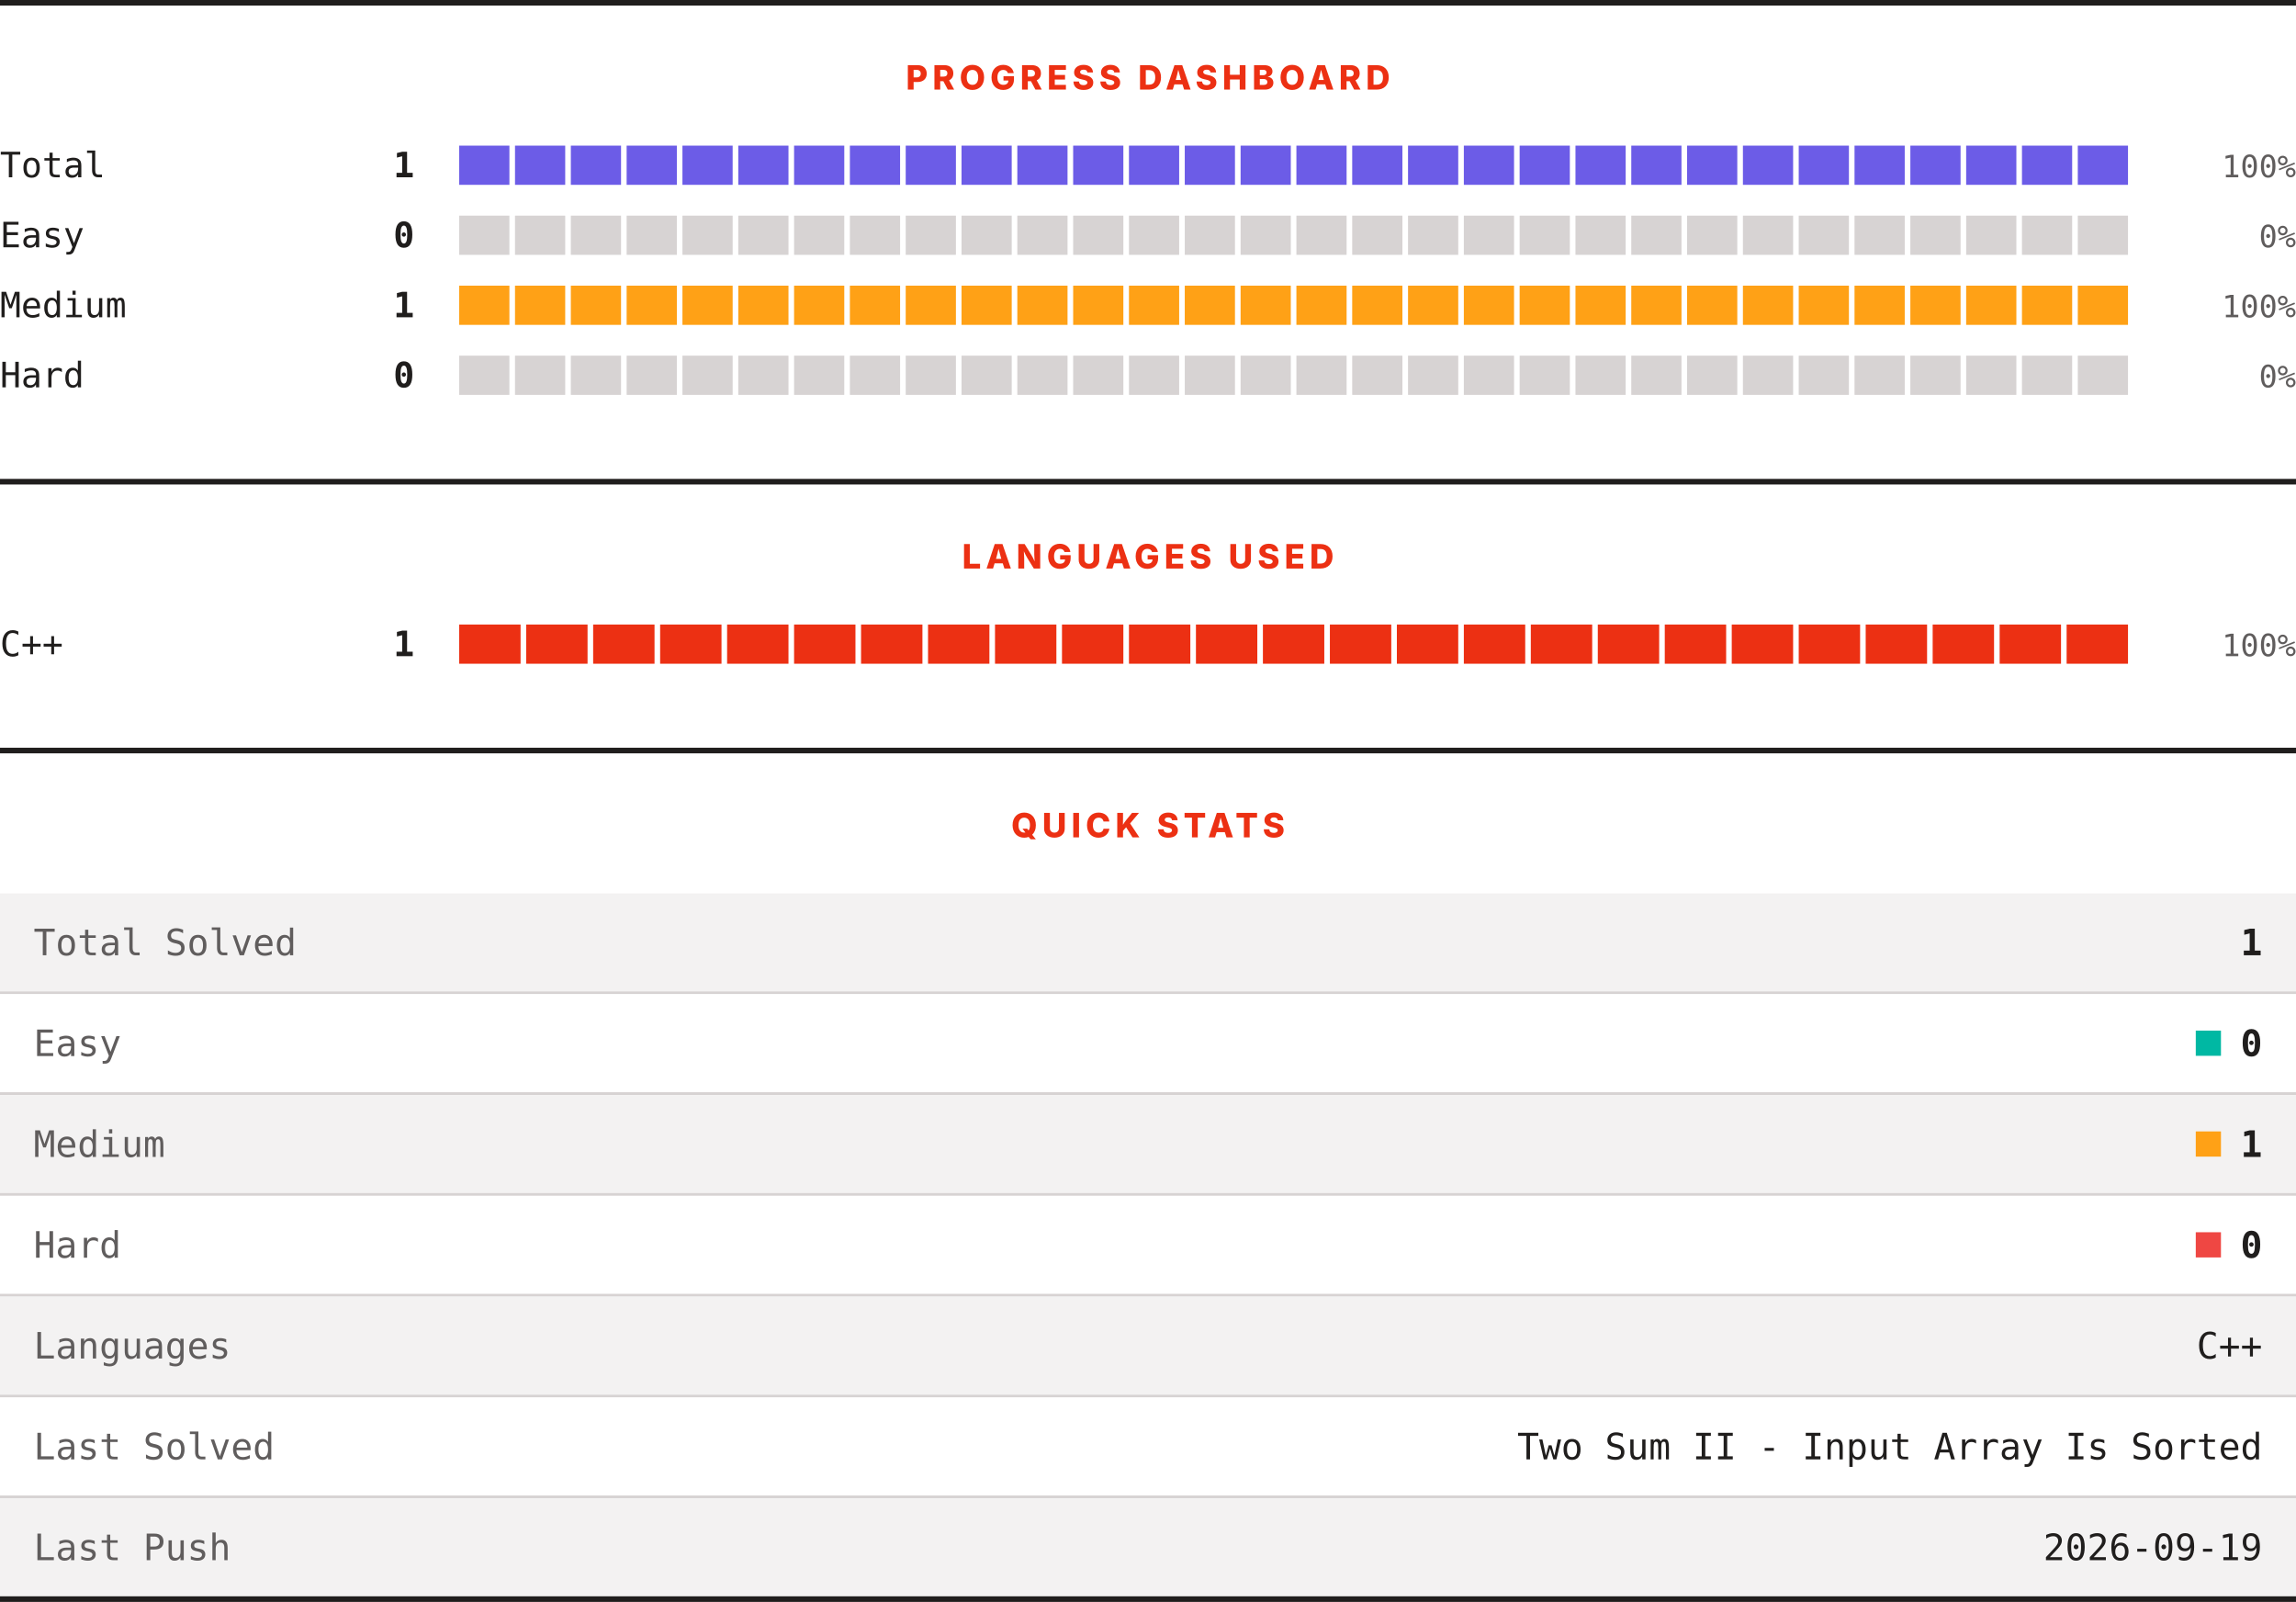
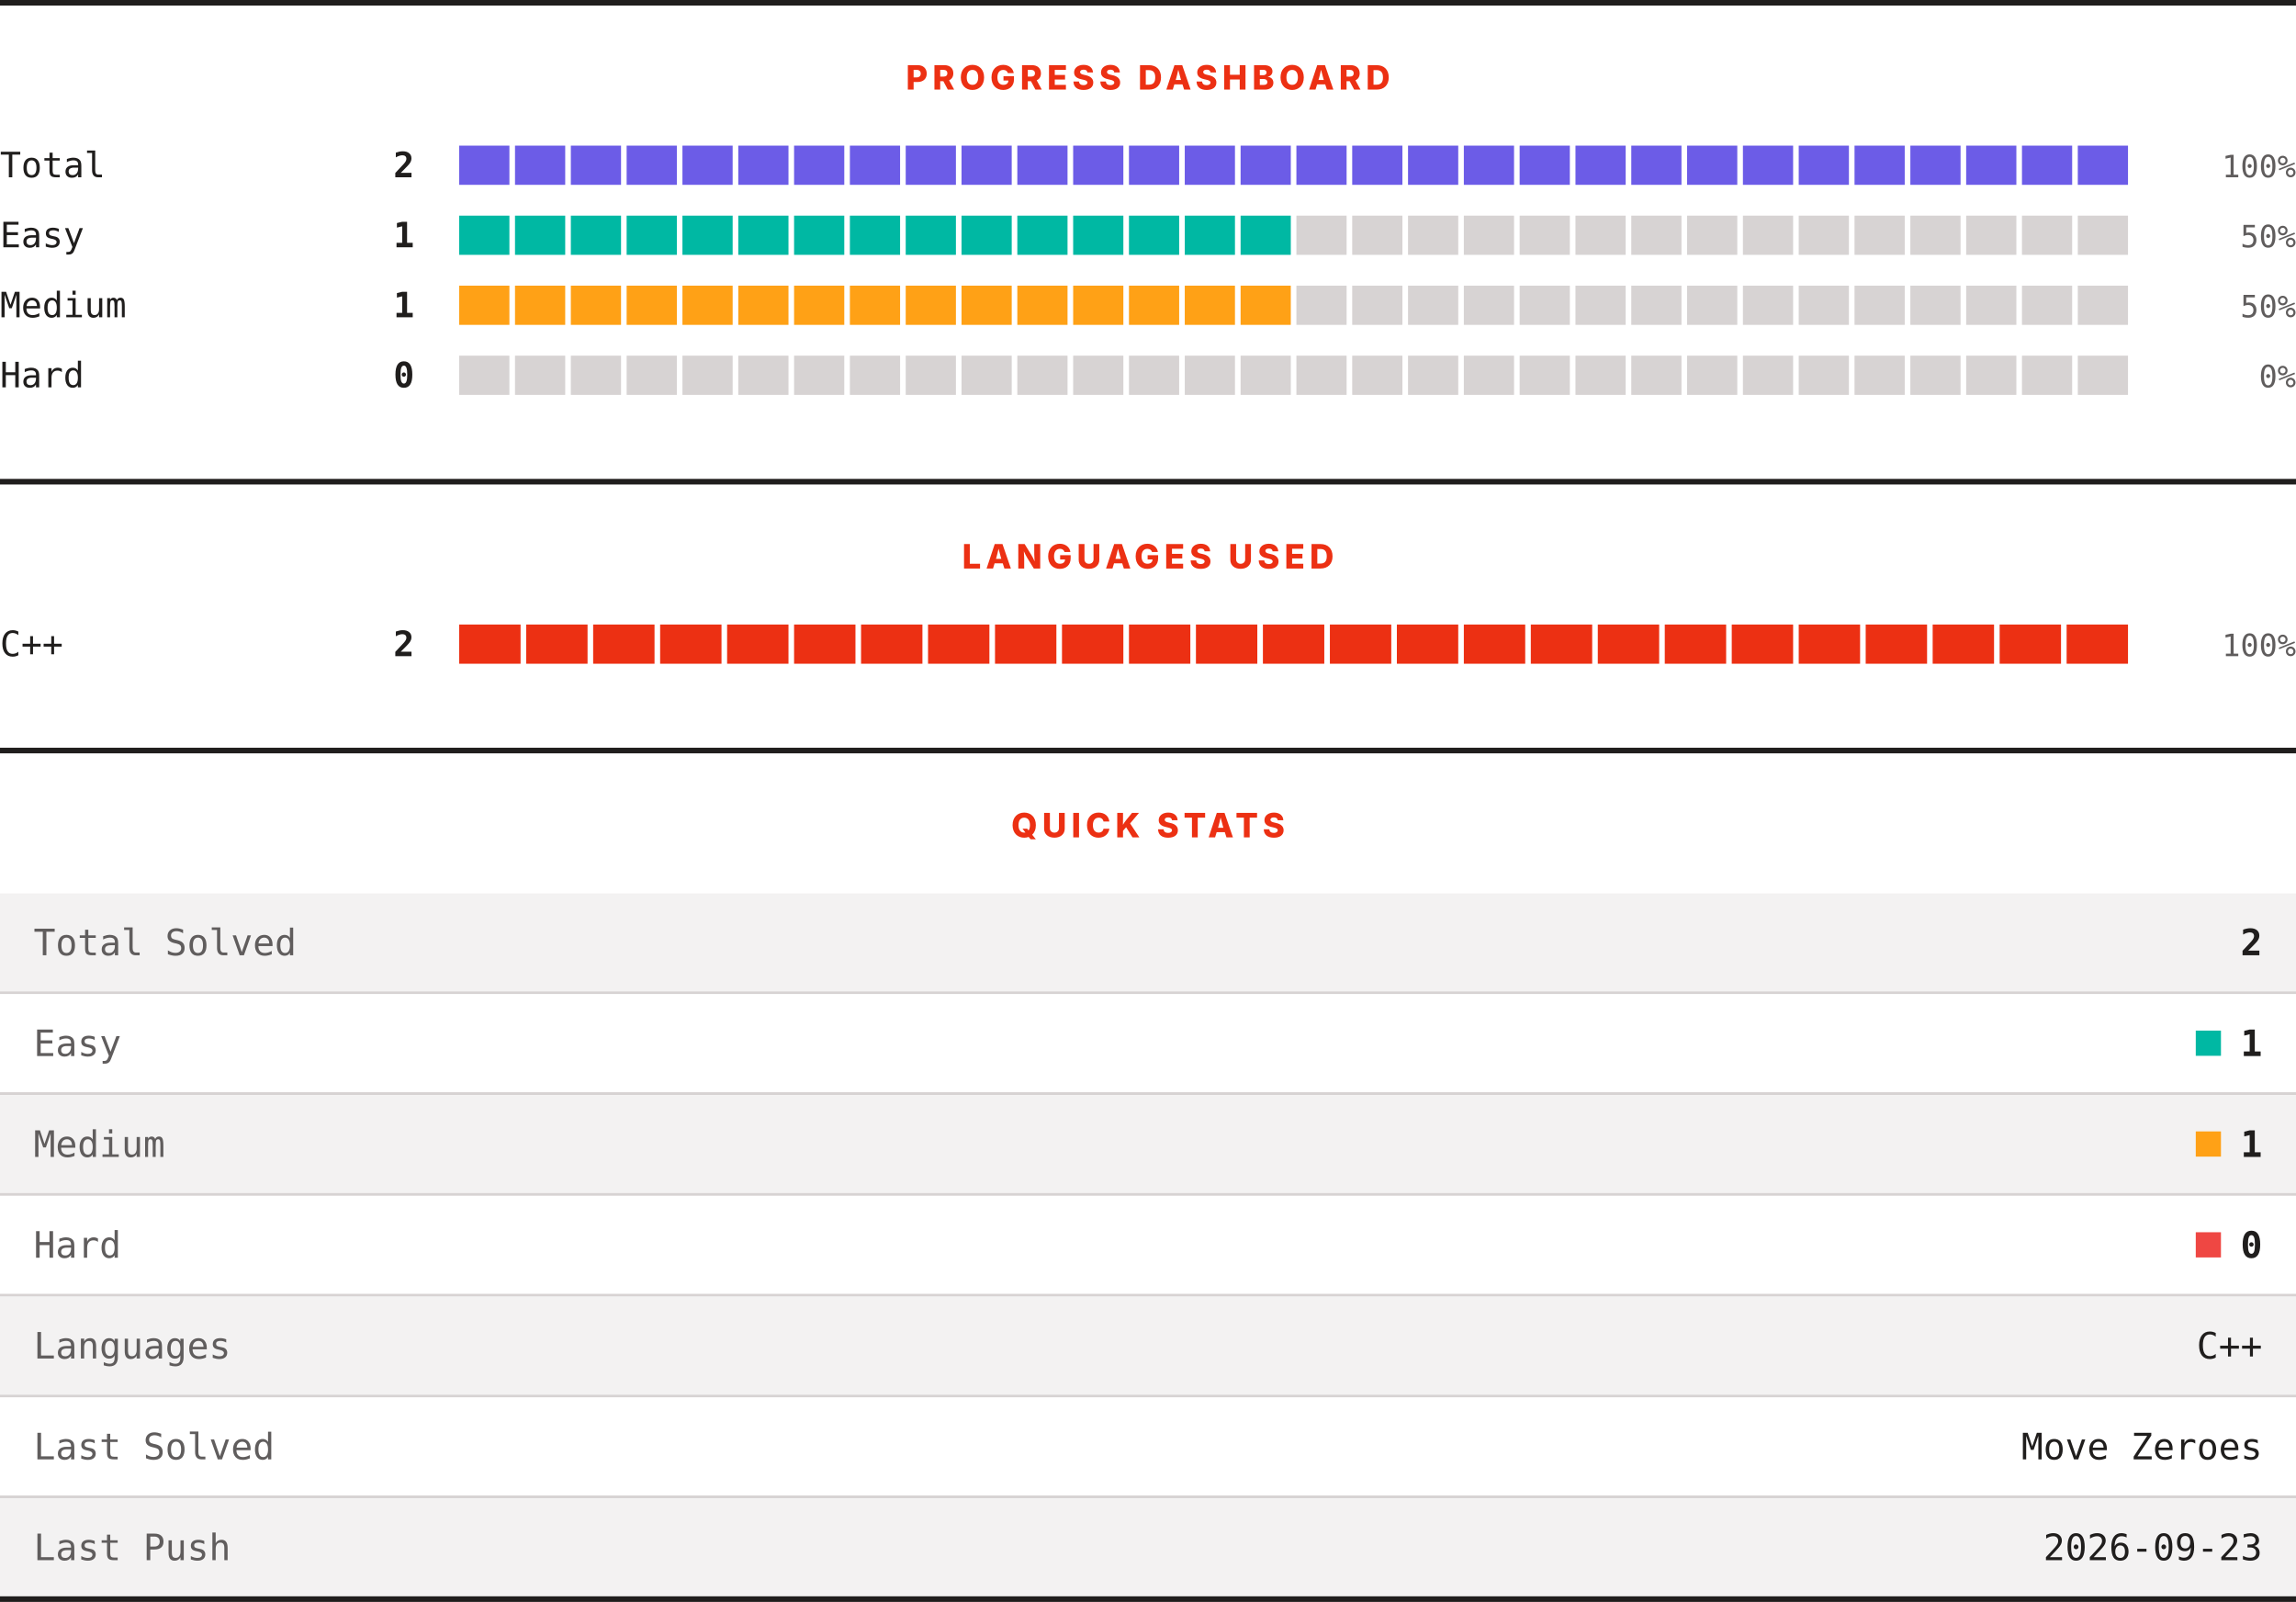
<svg xmlns="http://www.w3.org/2000/svg" width="820" height="572" viewBox="0 0 820 572" role="img" aria-label="LeetCode progress, languages and quick stats">
  <rect width="820" height="572" fill="#ffffff" />
  <rect x="0" y="0" width="820" height="2" fill="#201e1d" />
  <text x="410" y="32" text-anchor="middle" font-family="Archivo, system-ui, -apple-system, Segoe UI, sans-serif" font-size="12" font-weight="800" letter-spacing="1.68" fill="#ec3013">PROGRESS DASHBOARD</text>
  <text x="0" y="63.3" font-family="ui-monospace, SFMono-Regular, Menlo, Consolas, monospace" font-size="12.5" fill="#201e1d">Total</text>
-   <text x="148" y="63.3" text-anchor="end" font-family="ui-monospace, SFMono-Regular, Menlo, Consolas, monospace" font-size="12.5" font-weight="700" fill="#201e1d">1</text>
+   <text x="148" y="63.3" text-anchor="end" font-family="ui-monospace, SFMono-Regular, Menlo, Consolas, monospace" font-size="12.5" font-weight="700" fill="#201e1d">2</text>
  <rect x="164.00" y="52" width="17.93" height="14" fill="#6c5ce7" />
  <rect x="183.93" y="52" width="17.93" height="14" fill="#6c5ce7" />
  <rect x="203.87" y="52" width="17.93" height="14" fill="#6c5ce7" />
  <rect x="223.80" y="52" width="17.93" height="14" fill="#6c5ce7" />
  <rect x="243.73" y="52" width="17.93" height="14" fill="#6c5ce7" />
  <rect x="263.67" y="52" width="17.93" height="14" fill="#6c5ce7" />
  <rect x="283.60" y="52" width="17.93" height="14" fill="#6c5ce7" />
  <rect x="303.53" y="52" width="17.93" height="14" fill="#6c5ce7" />
  <rect x="323.47" y="52" width="17.93" height="14" fill="#6c5ce7" />
  <rect x="343.40" y="52" width="17.93" height="14" fill="#6c5ce7" />
  <rect x="363.33" y="52" width="17.93" height="14" fill="#6c5ce7" />
  <rect x="383.27" y="52" width="17.93" height="14" fill="#6c5ce7" />
  <rect x="403.20" y="52" width="17.93" height="14" fill="#6c5ce7" />
  <rect x="423.13" y="52" width="17.93" height="14" fill="#6c5ce7" />
  <rect x="443.07" y="52" width="17.93" height="14" fill="#6c5ce7" />
  <rect x="463.00" y="52" width="17.93" height="14" fill="#6c5ce7" />
  <rect x="482.93" y="52" width="17.93" height="14" fill="#6c5ce7" />
  <rect x="502.87" y="52" width="17.93" height="14" fill="#6c5ce7" />
  <rect x="522.80" y="52" width="17.93" height="14" fill="#6c5ce7" />
  <rect x="542.73" y="52" width="17.93" height="14" fill="#6c5ce7" />
  <rect x="562.67" y="52" width="17.93" height="14" fill="#6c5ce7" />
  <rect x="582.60" y="52" width="17.93" height="14" fill="#6c5ce7" />
  <rect x="602.53" y="52" width="17.93" height="14" fill="#6c5ce7" />
  <rect x="622.47" y="52" width="17.93" height="14" fill="#6c5ce7" />
  <rect x="642.40" y="52" width="17.93" height="14" fill="#6c5ce7" />
  <rect x="662.33" y="52" width="17.93" height="14" fill="#6c5ce7" />
  <rect x="682.27" y="52" width="17.93" height="14" fill="#6c5ce7" />
  <rect x="702.20" y="52" width="17.93" height="14" fill="#6c5ce7" />
  <rect x="722.13" y="52" width="17.93" height="14" fill="#6c5ce7" />
  <rect x="742.07" y="52" width="17.93" height="14" fill="#6c5ce7" />
  <text x="820" y="63.3" text-anchor="end" font-family="ui-monospace, SFMono-Regular, Menlo, Consolas, monospace" font-size="11" fill="#605d5d">100%</text>
  <text x="0" y="88.3" font-family="ui-monospace, SFMono-Regular, Menlo, Consolas, monospace" font-size="12.5" fill="#201e1d">Easy</text>
-   <text x="148" y="88.3" text-anchor="end" font-family="ui-monospace, SFMono-Regular, Menlo, Consolas, monospace" font-size="12.5" font-weight="700" fill="#201e1d">0</text>
-   <rect x="164.00" y="77" width="17.93" height="14" fill="#d7d3d3" />
-   <rect x="183.93" y="77" width="17.93" height="14" fill="#d7d3d3" />
-   <rect x="203.87" y="77" width="17.93" height="14" fill="#d7d3d3" />
-   <rect x="223.80" y="77" width="17.93" height="14" fill="#d7d3d3" />
-   <rect x="243.73" y="77" width="17.93" height="14" fill="#d7d3d3" />
-   <rect x="263.67" y="77" width="17.93" height="14" fill="#d7d3d3" />
-   <rect x="283.60" y="77" width="17.93" height="14" fill="#d7d3d3" />
-   <rect x="303.53" y="77" width="17.93" height="14" fill="#d7d3d3" />
-   <rect x="323.47" y="77" width="17.93" height="14" fill="#d7d3d3" />
-   <rect x="343.40" y="77" width="17.93" height="14" fill="#d7d3d3" />
-   <rect x="363.33" y="77" width="17.93" height="14" fill="#d7d3d3" />
-   <rect x="383.27" y="77" width="17.93" height="14" fill="#d7d3d3" />
-   <rect x="403.20" y="77" width="17.93" height="14" fill="#d7d3d3" />
-   <rect x="423.13" y="77" width="17.93" height="14" fill="#d7d3d3" />
-   <rect x="443.07" y="77" width="17.93" height="14" fill="#d7d3d3" />
+   <text x="148" y="88.3" text-anchor="end" font-family="ui-monospace, SFMono-Regular, Menlo, Consolas, monospace" font-size="12.5" font-weight="700" fill="#201e1d">1</text>
+   <rect x="164.00" y="77" width="17.93" height="14" fill="#00b8a3" />
+   <rect x="183.93" y="77" width="17.93" height="14" fill="#00b8a3" />
+   <rect x="203.87" y="77" width="17.93" height="14" fill="#00b8a3" />
+   <rect x="223.80" y="77" width="17.93" height="14" fill="#00b8a3" />
+   <rect x="243.73" y="77" width="17.93" height="14" fill="#00b8a3" />
+   <rect x="263.67" y="77" width="17.93" height="14" fill="#00b8a3" />
+   <rect x="283.60" y="77" width="17.93" height="14" fill="#00b8a3" />
+   <rect x="303.53" y="77" width="17.93" height="14" fill="#00b8a3" />
+   <rect x="323.47" y="77" width="17.93" height="14" fill="#00b8a3" />
+   <rect x="343.40" y="77" width="17.93" height="14" fill="#00b8a3" />
+   <rect x="363.33" y="77" width="17.93" height="14" fill="#00b8a3" />
+   <rect x="383.27" y="77" width="17.93" height="14" fill="#00b8a3" />
+   <rect x="403.20" y="77" width="17.93" height="14" fill="#00b8a3" />
+   <rect x="423.13" y="77" width="17.93" height="14" fill="#00b8a3" />
+   <rect x="443.07" y="77" width="17.93" height="14" fill="#00b8a3" />
  <rect x="463.00" y="77" width="17.93" height="14" fill="#d7d3d3" />
  <rect x="482.93" y="77" width="17.93" height="14" fill="#d7d3d3" />
  <rect x="502.87" y="77" width="17.93" height="14" fill="#d7d3d3" />
  <rect x="522.80" y="77" width="17.93" height="14" fill="#d7d3d3" />
  <rect x="542.73" y="77" width="17.93" height="14" fill="#d7d3d3" />
  <rect x="562.67" y="77" width="17.93" height="14" fill="#d7d3d3" />
  <rect x="582.60" y="77" width="17.93" height="14" fill="#d7d3d3" />
  <rect x="602.53" y="77" width="17.93" height="14" fill="#d7d3d3" />
  <rect x="622.47" y="77" width="17.93" height="14" fill="#d7d3d3" />
  <rect x="642.40" y="77" width="17.93" height="14" fill="#d7d3d3" />
  <rect x="662.33" y="77" width="17.93" height="14" fill="#d7d3d3" />
  <rect x="682.27" y="77" width="17.93" height="14" fill="#d7d3d3" />
  <rect x="702.20" y="77" width="17.93" height="14" fill="#d7d3d3" />
  <rect x="722.13" y="77" width="17.93" height="14" fill="#d7d3d3" />
  <rect x="742.07" y="77" width="17.93" height="14" fill="#d7d3d3" />
-   <text x="820" y="88.3" text-anchor="end" font-family="ui-monospace, SFMono-Regular, Menlo, Consolas, monospace" font-size="11" fill="#605d5d">0%</text>
+   <text x="820" y="88.3" text-anchor="end" font-family="ui-monospace, SFMono-Regular, Menlo, Consolas, monospace" font-size="11" fill="#605d5d">50%</text>
  <text x="0" y="113.3" font-family="ui-monospace, SFMono-Regular, Menlo, Consolas, monospace" font-size="12.5" fill="#201e1d">Medium</text>
  <text x="148" y="113.3" text-anchor="end" font-family="ui-monospace, SFMono-Regular, Menlo, Consolas, monospace" font-size="12.5" font-weight="700" fill="#201e1d">1</text>
  <rect x="164.00" y="102" width="17.93" height="14" fill="#ffa116" />
  <rect x="183.93" y="102" width="17.93" height="14" fill="#ffa116" />
  <rect x="203.87" y="102" width="17.93" height="14" fill="#ffa116" />
  <rect x="223.80" y="102" width="17.93" height="14" fill="#ffa116" />
  <rect x="243.73" y="102" width="17.93" height="14" fill="#ffa116" />
  <rect x="263.67" y="102" width="17.93" height="14" fill="#ffa116" />
  <rect x="283.60" y="102" width="17.93" height="14" fill="#ffa116" />
  <rect x="303.53" y="102" width="17.93" height="14" fill="#ffa116" />
  <rect x="323.47" y="102" width="17.93" height="14" fill="#ffa116" />
  <rect x="343.40" y="102" width="17.93" height="14" fill="#ffa116" />
  <rect x="363.33" y="102" width="17.93" height="14" fill="#ffa116" />
  <rect x="383.27" y="102" width="17.93" height="14" fill="#ffa116" />
  <rect x="403.20" y="102" width="17.93" height="14" fill="#ffa116" />
  <rect x="423.13" y="102" width="17.93" height="14" fill="#ffa116" />
  <rect x="443.07" y="102" width="17.93" height="14" fill="#ffa116" />
-   <rect x="463.00" y="102" width="17.93" height="14" fill="#ffa116" />
-   <rect x="482.93" y="102" width="17.93" height="14" fill="#ffa116" />
-   <rect x="502.87" y="102" width="17.93" height="14" fill="#ffa116" />
-   <rect x="522.80" y="102" width="17.93" height="14" fill="#ffa116" />
-   <rect x="542.73" y="102" width="17.93" height="14" fill="#ffa116" />
-   <rect x="562.67" y="102" width="17.93" height="14" fill="#ffa116" />
-   <rect x="582.60" y="102" width="17.93" height="14" fill="#ffa116" />
-   <rect x="602.53" y="102" width="17.93" height="14" fill="#ffa116" />
-   <rect x="622.47" y="102" width="17.93" height="14" fill="#ffa116" />
-   <rect x="642.40" y="102" width="17.93" height="14" fill="#ffa116" />
-   <rect x="662.33" y="102" width="17.93" height="14" fill="#ffa116" />
-   <rect x="682.27" y="102" width="17.93" height="14" fill="#ffa116" />
-   <rect x="702.20" y="102" width="17.93" height="14" fill="#ffa116" />
-   <rect x="722.13" y="102" width="17.93" height="14" fill="#ffa116" />
-   <rect x="742.07" y="102" width="17.93" height="14" fill="#ffa116" />
-   <text x="820" y="113.3" text-anchor="end" font-family="ui-monospace, SFMono-Regular, Menlo, Consolas, monospace" font-size="11" fill="#605d5d">100%</text>
+   <rect x="463.00" y="102" width="17.93" height="14" fill="#d7d3d3" />
+   <rect x="482.93" y="102" width="17.93" height="14" fill="#d7d3d3" />
+   <rect x="502.87" y="102" width="17.93" height="14" fill="#d7d3d3" />
+   <rect x="522.80" y="102" width="17.93" height="14" fill="#d7d3d3" />
+   <rect x="542.73" y="102" width="17.93" height="14" fill="#d7d3d3" />
+   <rect x="562.67" y="102" width="17.93" height="14" fill="#d7d3d3" />
+   <rect x="582.60" y="102" width="17.93" height="14" fill="#d7d3d3" />
+   <rect x="602.53" y="102" width="17.93" height="14" fill="#d7d3d3" />
+   <rect x="622.47" y="102" width="17.93" height="14" fill="#d7d3d3" />
+   <rect x="642.40" y="102" width="17.93" height="14" fill="#d7d3d3" />
+   <rect x="662.33" y="102" width="17.93" height="14" fill="#d7d3d3" />
+   <rect x="682.27" y="102" width="17.93" height="14" fill="#d7d3d3" />
+   <rect x="702.20" y="102" width="17.93" height="14" fill="#d7d3d3" />
+   <rect x="722.13" y="102" width="17.93" height="14" fill="#d7d3d3" />
+   <rect x="742.07" y="102" width="17.93" height="14" fill="#d7d3d3" />
+   <text x="820" y="113.3" text-anchor="end" font-family="ui-monospace, SFMono-Regular, Menlo, Consolas, monospace" font-size="11" fill="#605d5d">50%</text>
  <text x="0" y="138.3" font-family="ui-monospace, SFMono-Regular, Menlo, Consolas, monospace" font-size="12.5" fill="#201e1d">Hard</text>
  <text x="148" y="138.3" text-anchor="end" font-family="ui-monospace, SFMono-Regular, Menlo, Consolas, monospace" font-size="12.5" font-weight="700" fill="#201e1d">0</text>
  <rect x="164.00" y="127" width="17.93" height="14" fill="#d7d3d3" />
  <rect x="183.93" y="127" width="17.93" height="14" fill="#d7d3d3" />
  <rect x="203.87" y="127" width="17.93" height="14" fill="#d7d3d3" />
  <rect x="223.80" y="127" width="17.93" height="14" fill="#d7d3d3" />
  <rect x="243.73" y="127" width="17.93" height="14" fill="#d7d3d3" />
  <rect x="263.67" y="127" width="17.93" height="14" fill="#d7d3d3" />
  <rect x="283.60" y="127" width="17.93" height="14" fill="#d7d3d3" />
  <rect x="303.53" y="127" width="17.93" height="14" fill="#d7d3d3" />
  <rect x="323.47" y="127" width="17.93" height="14" fill="#d7d3d3" />
  <rect x="343.40" y="127" width="17.93" height="14" fill="#d7d3d3" />
  <rect x="363.33" y="127" width="17.93" height="14" fill="#d7d3d3" />
  <rect x="383.27" y="127" width="17.93" height="14" fill="#d7d3d3" />
  <rect x="403.20" y="127" width="17.93" height="14" fill="#d7d3d3" />
  <rect x="423.13" y="127" width="17.93" height="14" fill="#d7d3d3" />
  <rect x="443.07" y="127" width="17.93" height="14" fill="#d7d3d3" />
  <rect x="463.00" y="127" width="17.93" height="14" fill="#d7d3d3" />
  <rect x="482.93" y="127" width="17.93" height="14" fill="#d7d3d3" />
  <rect x="502.87" y="127" width="17.93" height="14" fill="#d7d3d3" />
  <rect x="522.80" y="127" width="17.93" height="14" fill="#d7d3d3" />
  <rect x="542.73" y="127" width="17.93" height="14" fill="#d7d3d3" />
  <rect x="562.67" y="127" width="17.93" height="14" fill="#d7d3d3" />
  <rect x="582.60" y="127" width="17.93" height="14" fill="#d7d3d3" />
  <rect x="602.53" y="127" width="17.93" height="14" fill="#d7d3d3" />
  <rect x="622.47" y="127" width="17.93" height="14" fill="#d7d3d3" />
  <rect x="642.40" y="127" width="17.93" height="14" fill="#d7d3d3" />
  <rect x="662.33" y="127" width="17.93" height="14" fill="#d7d3d3" />
  <rect x="682.27" y="127" width="17.93" height="14" fill="#d7d3d3" />
  <rect x="702.20" y="127" width="17.93" height="14" fill="#d7d3d3" />
  <rect x="722.13" y="127" width="17.93" height="14" fill="#d7d3d3" />
  <rect x="742.07" y="127" width="17.93" height="14" fill="#d7d3d3" />
  <text x="820" y="138.3" text-anchor="end" font-family="ui-monospace, SFMono-Regular, Menlo, Consolas, monospace" font-size="11" fill="#605d5d">0%</text>
  <rect x="0" y="171" width="820" height="2" fill="#201e1d" />
  <text x="410" y="203" text-anchor="middle" font-family="Archivo, system-ui, -apple-system, Segoe UI, sans-serif" font-size="12" font-weight="800" letter-spacing="1.68" fill="#ec3013">LANGUAGES USED</text>
  <text x="0" y="234.3" font-family="ui-monospace, SFMono-Regular, Menlo, Consolas, monospace" font-size="12.5" fill="#201e1d">C++</text>
-   <text x="148" y="234.3" text-anchor="end" font-family="ui-monospace, SFMono-Regular, Menlo, Consolas, monospace" font-size="12.5" font-weight="700" fill="#201e1d">1</text>
+   <text x="148" y="234.3" text-anchor="end" font-family="ui-monospace, SFMono-Regular, Menlo, Consolas, monospace" font-size="12.5" font-weight="700" fill="#201e1d">2</text>
  <rect x="164.00" y="223" width="21.92" height="14" fill="#ec3013" />
  <rect x="187.92" y="223" width="21.92" height="14" fill="#ec3013" />
  <rect x="211.84" y="223" width="21.92" height="14" fill="#ec3013" />
  <rect x="235.76" y="223" width="21.92" height="14" fill="#ec3013" />
  <rect x="259.68" y="223" width="21.92" height="14" fill="#ec3013" />
  <rect x="283.60" y="223" width="21.92" height="14" fill="#ec3013" />
  <rect x="307.52" y="223" width="21.92" height="14" fill="#ec3013" />
  <rect x="331.44" y="223" width="21.92" height="14" fill="#ec3013" />
  <rect x="355.36" y="223" width="21.92" height="14" fill="#ec3013" />
  <rect x="379.28" y="223" width="21.92" height="14" fill="#ec3013" />
  <rect x="403.20" y="223" width="21.92" height="14" fill="#ec3013" />
  <rect x="427.12" y="223" width="21.92" height="14" fill="#ec3013" />
  <rect x="451.04" y="223" width="21.92" height="14" fill="#ec3013" />
  <rect x="474.96" y="223" width="21.92" height="14" fill="#ec3013" />
  <rect x="498.88" y="223" width="21.92" height="14" fill="#ec3013" />
  <rect x="522.80" y="223" width="21.92" height="14" fill="#ec3013" />
  <rect x="546.72" y="223" width="21.92" height="14" fill="#ec3013" />
  <rect x="570.64" y="223" width="21.92" height="14" fill="#ec3013" />
  <rect x="594.56" y="223" width="21.92" height="14" fill="#ec3013" />
  <rect x="618.48" y="223" width="21.92" height="14" fill="#ec3013" />
  <rect x="642.40" y="223" width="21.92" height="14" fill="#ec3013" />
  <rect x="666.32" y="223" width="21.92" height="14" fill="#ec3013" />
  <rect x="690.24" y="223" width="21.92" height="14" fill="#ec3013" />
  <rect x="714.16" y="223" width="21.92" height="14" fill="#ec3013" />
  <rect x="738.08" y="223" width="21.92" height="14" fill="#ec3013" />
  <text x="820" y="234.3" text-anchor="end" font-family="ui-monospace, SFMono-Regular, Menlo, Consolas, monospace" font-size="11" fill="#605d5d">100%</text>
  <rect x="0" y="267" width="820" height="2" fill="#201e1d" />
  <text x="410" y="299" text-anchor="middle" font-family="Archivo, system-ui, -apple-system, Segoe UI, sans-serif" font-size="12" font-weight="800" letter-spacing="1.68" fill="#ec3013">QUICK STATS</text>
  <rect x="0" y="319" width="820" height="35" fill="#f3f2f2" />
  <text x="12" y="341.1" font-family="ui-monospace, SFMono-Regular, Menlo, Consolas, monospace" font-size="13" fill="#605d5d">Total Solved</text>
-   <text x="808" y="341.1" text-anchor="end" font-family="ui-monospace, SFMono-Regular, Menlo, Consolas, monospace" font-size="13" font-weight="700" fill="#201e1d">1</text>
+   <text x="808" y="341.1" text-anchor="end" font-family="ui-monospace, SFMono-Regular, Menlo, Consolas, monospace" font-size="13" font-weight="700" fill="#201e1d">2</text>
  <rect x="0" y="354" width="820" height="1" fill="#d7d3d3" />
  <rect x="0" y="355" width="820" height="35" fill="#ffffff" />
  <text x="12" y="377.1" font-family="ui-monospace, SFMono-Regular, Menlo, Consolas, monospace" font-size="13" fill="#605d5d">Easy</text>
  <rect x="784.2" y="368" width="9" height="9" fill="#00b8a3" />
-   <text x="808" y="377.1" text-anchor="end" font-family="ui-monospace, SFMono-Regular, Menlo, Consolas, monospace" font-size="13" font-weight="700" fill="#201e1d">0</text>
+   <text x="808" y="377.1" text-anchor="end" font-family="ui-monospace, SFMono-Regular, Menlo, Consolas, monospace" font-size="13" font-weight="700" fill="#201e1d">1</text>
  <rect x="0" y="390" width="820" height="1" fill="#d7d3d3" />
  <rect x="0" y="391" width="820" height="35" fill="#f3f2f2" />
  <text x="12" y="413.1" font-family="ui-monospace, SFMono-Regular, Menlo, Consolas, monospace" font-size="13" fill="#605d5d">Medium</text>
  <rect x="784.2" y="404" width="9" height="9" fill="#ffa116" />
  <text x="808" y="413.1" text-anchor="end" font-family="ui-monospace, SFMono-Regular, Menlo, Consolas, monospace" font-size="13" font-weight="700" fill="#201e1d">1</text>
  <rect x="0" y="426" width="820" height="1" fill="#d7d3d3" />
  <rect x="0" y="427" width="820" height="35" fill="#ffffff" />
  <text x="12" y="449.1" font-family="ui-monospace, SFMono-Regular, Menlo, Consolas, monospace" font-size="13" fill="#605d5d">Hard</text>
  <rect x="784.2" y="440" width="9" height="9" fill="#ef4743" />
  <text x="808" y="449.1" text-anchor="end" font-family="ui-monospace, SFMono-Regular, Menlo, Consolas, monospace" font-size="13" font-weight="700" fill="#201e1d">0</text>
  <rect x="0" y="462" width="820" height="1" fill="#d7d3d3" />
  <rect x="0" y="463" width="820" height="35" fill="#f3f2f2" />
  <text x="12" y="485.1" font-family="ui-monospace, SFMono-Regular, Menlo, Consolas, monospace" font-size="13" fill="#605d5d">Languages</text>
  <text x="808" y="485.1" text-anchor="end" font-family="ui-monospace, SFMono-Regular, Menlo, Consolas, monospace" font-size="13" fill="#201e1d">C++</text>
  <rect x="0" y="498" width="820" height="1" fill="#d7d3d3" />
  <rect x="0" y="499" width="820" height="35" fill="#ffffff" />
  <text x="12" y="521.1" font-family="ui-monospace, SFMono-Regular, Menlo, Consolas, monospace" font-size="13" fill="#605d5d">Last Solved</text>
-   <text x="808" y="521.1" text-anchor="end" font-family="ui-monospace, SFMono-Regular, Menlo, Consolas, monospace" font-size="13" fill="#201e1d">Two Sum II - Input Array Is Sorted</text>
+   <text x="808" y="521.1" text-anchor="end" font-family="ui-monospace, SFMono-Regular, Menlo, Consolas, monospace" font-size="13" fill="#201e1d">Move Zeroes</text>
  <rect x="0" y="534" width="820" height="1" fill="#d7d3d3" />
  <rect x="0" y="535" width="820" height="35" fill="#f3f2f2" />
  <text x="12" y="557.1" font-family="ui-monospace, SFMono-Regular, Menlo, Consolas, monospace" font-size="13" fill="#605d5d">Last Push</text>
-   <text x="808" y="557.1" text-anchor="end" font-family="ui-monospace, SFMono-Regular, Menlo, Consolas, monospace" font-size="13" fill="#201e1d">2026-09-19</text>
+   <text x="808" y="557.1" text-anchor="end" font-family="ui-monospace, SFMono-Regular, Menlo, Consolas, monospace" font-size="13" fill="#201e1d">2026-09-23</text>
  <rect x="0" y="570" width="820" height="2" fill="#201e1d" />
</svg>
